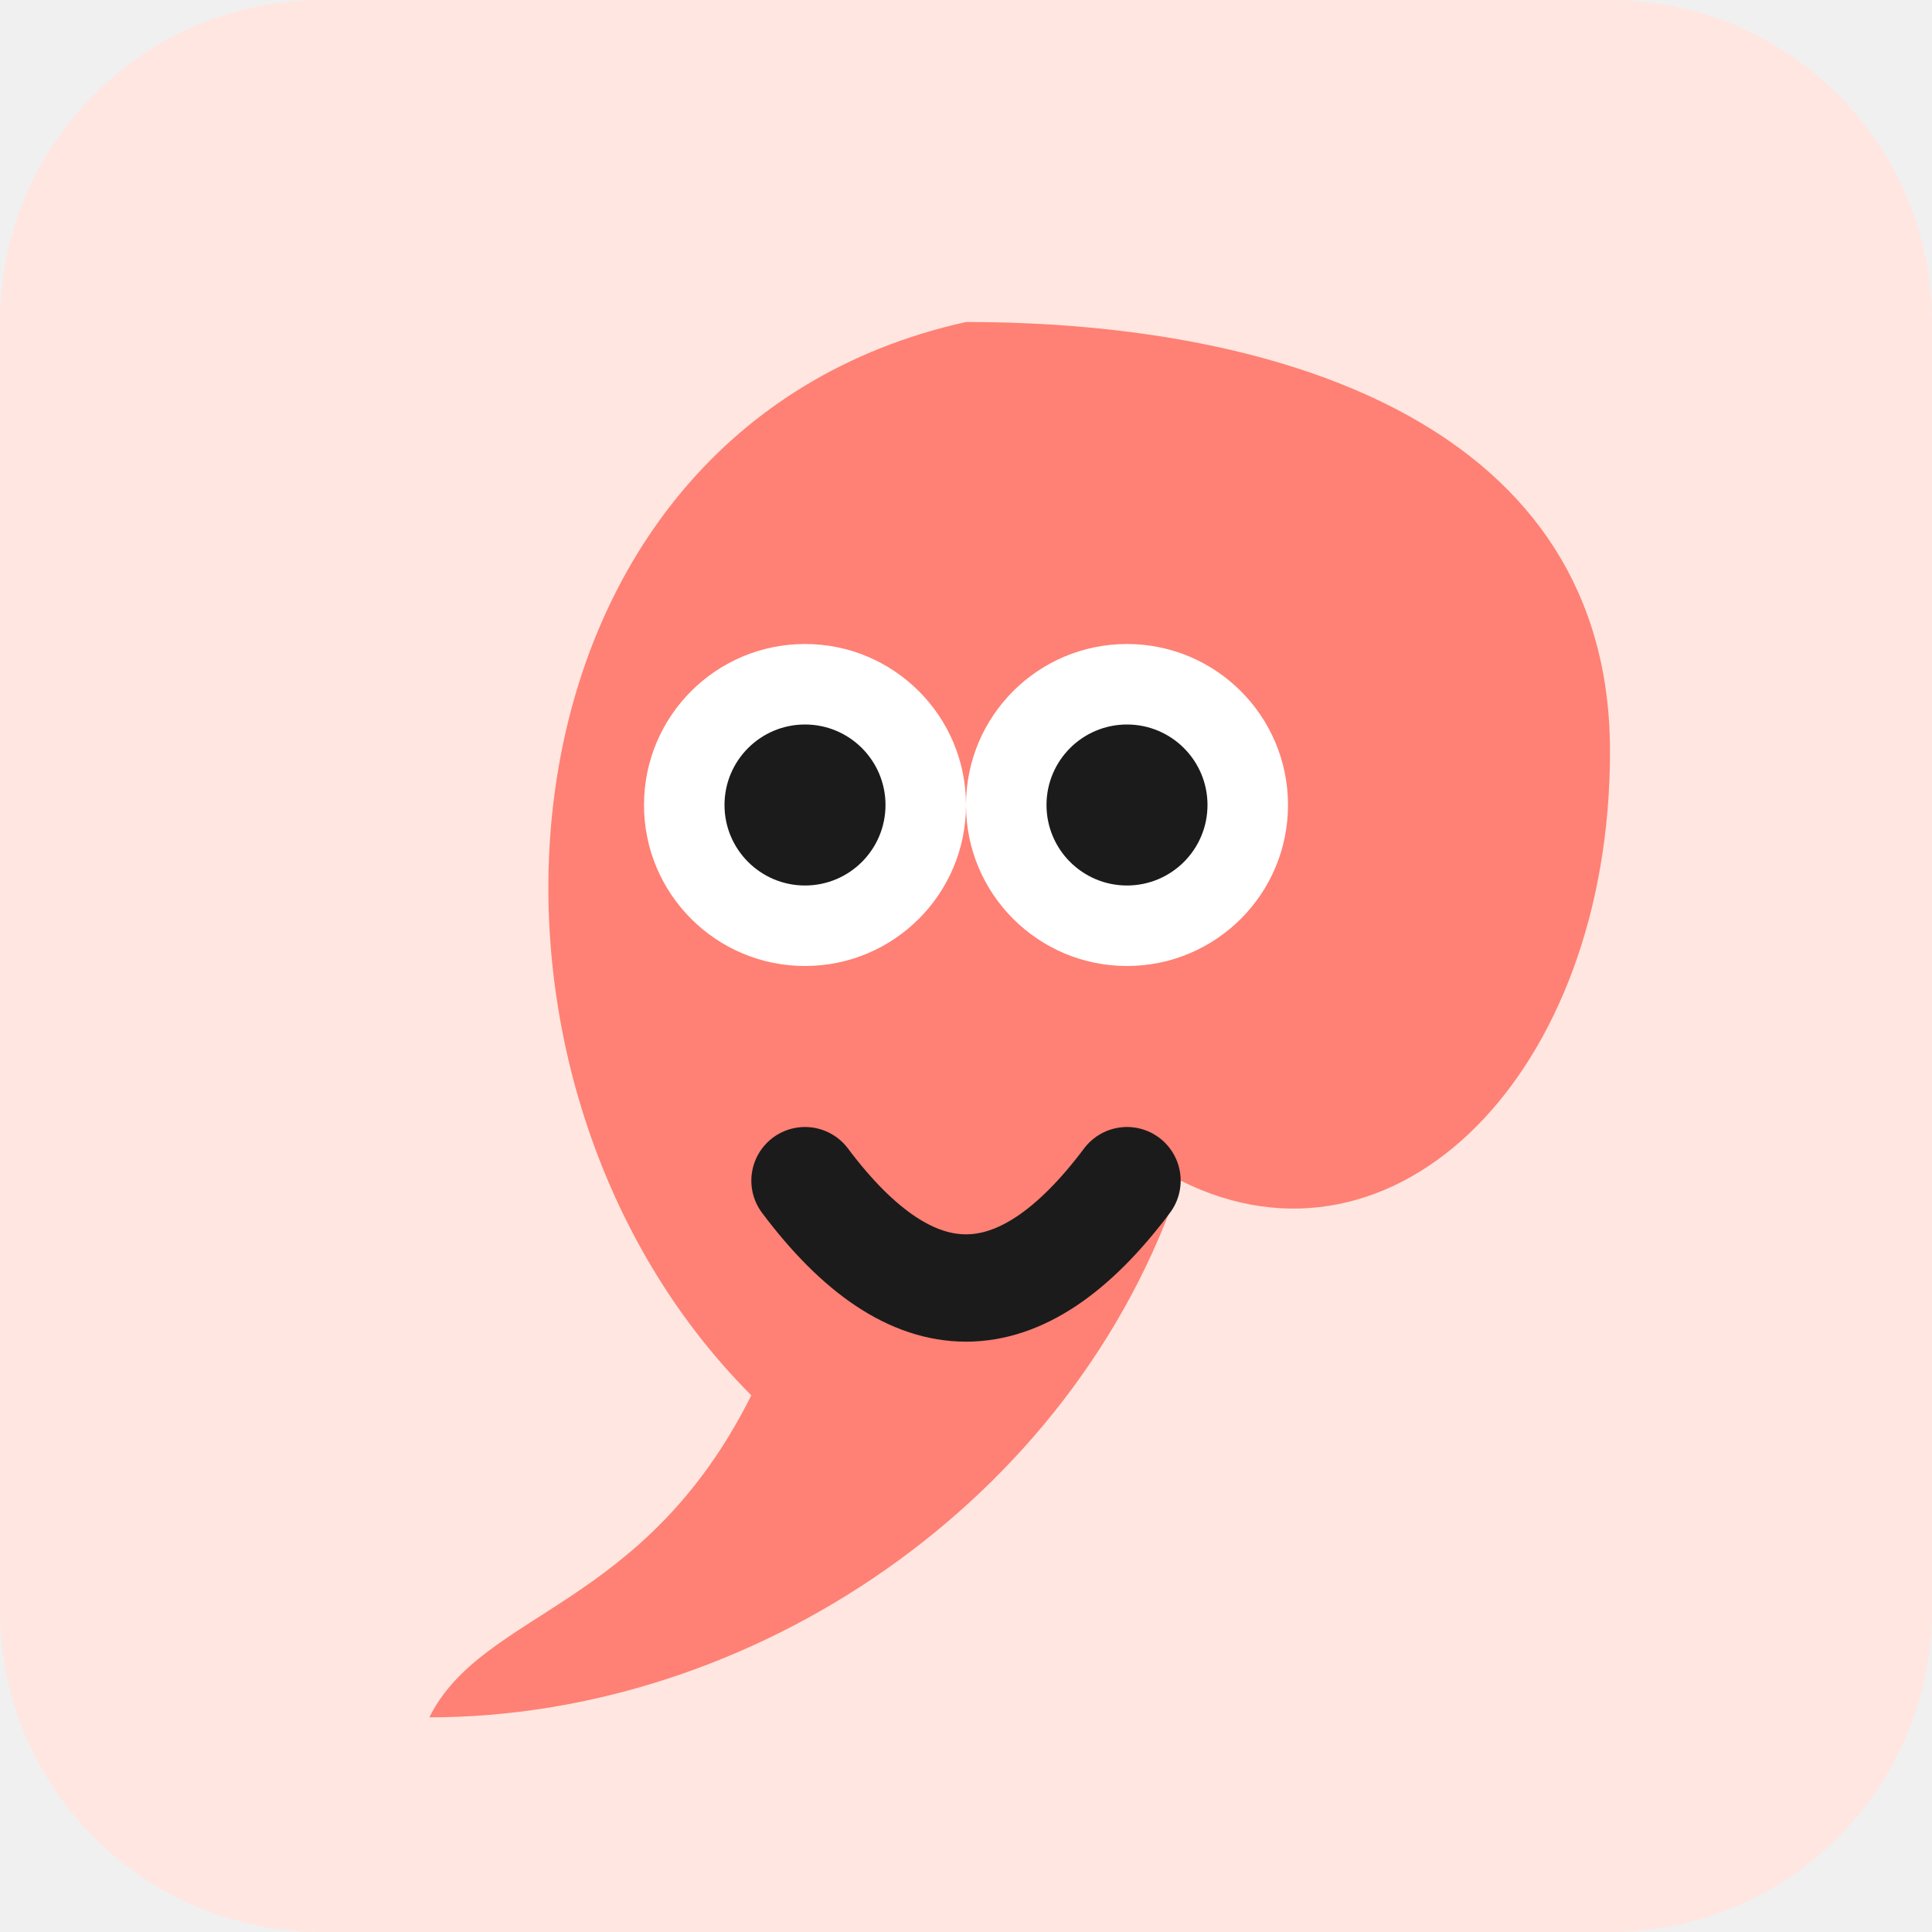
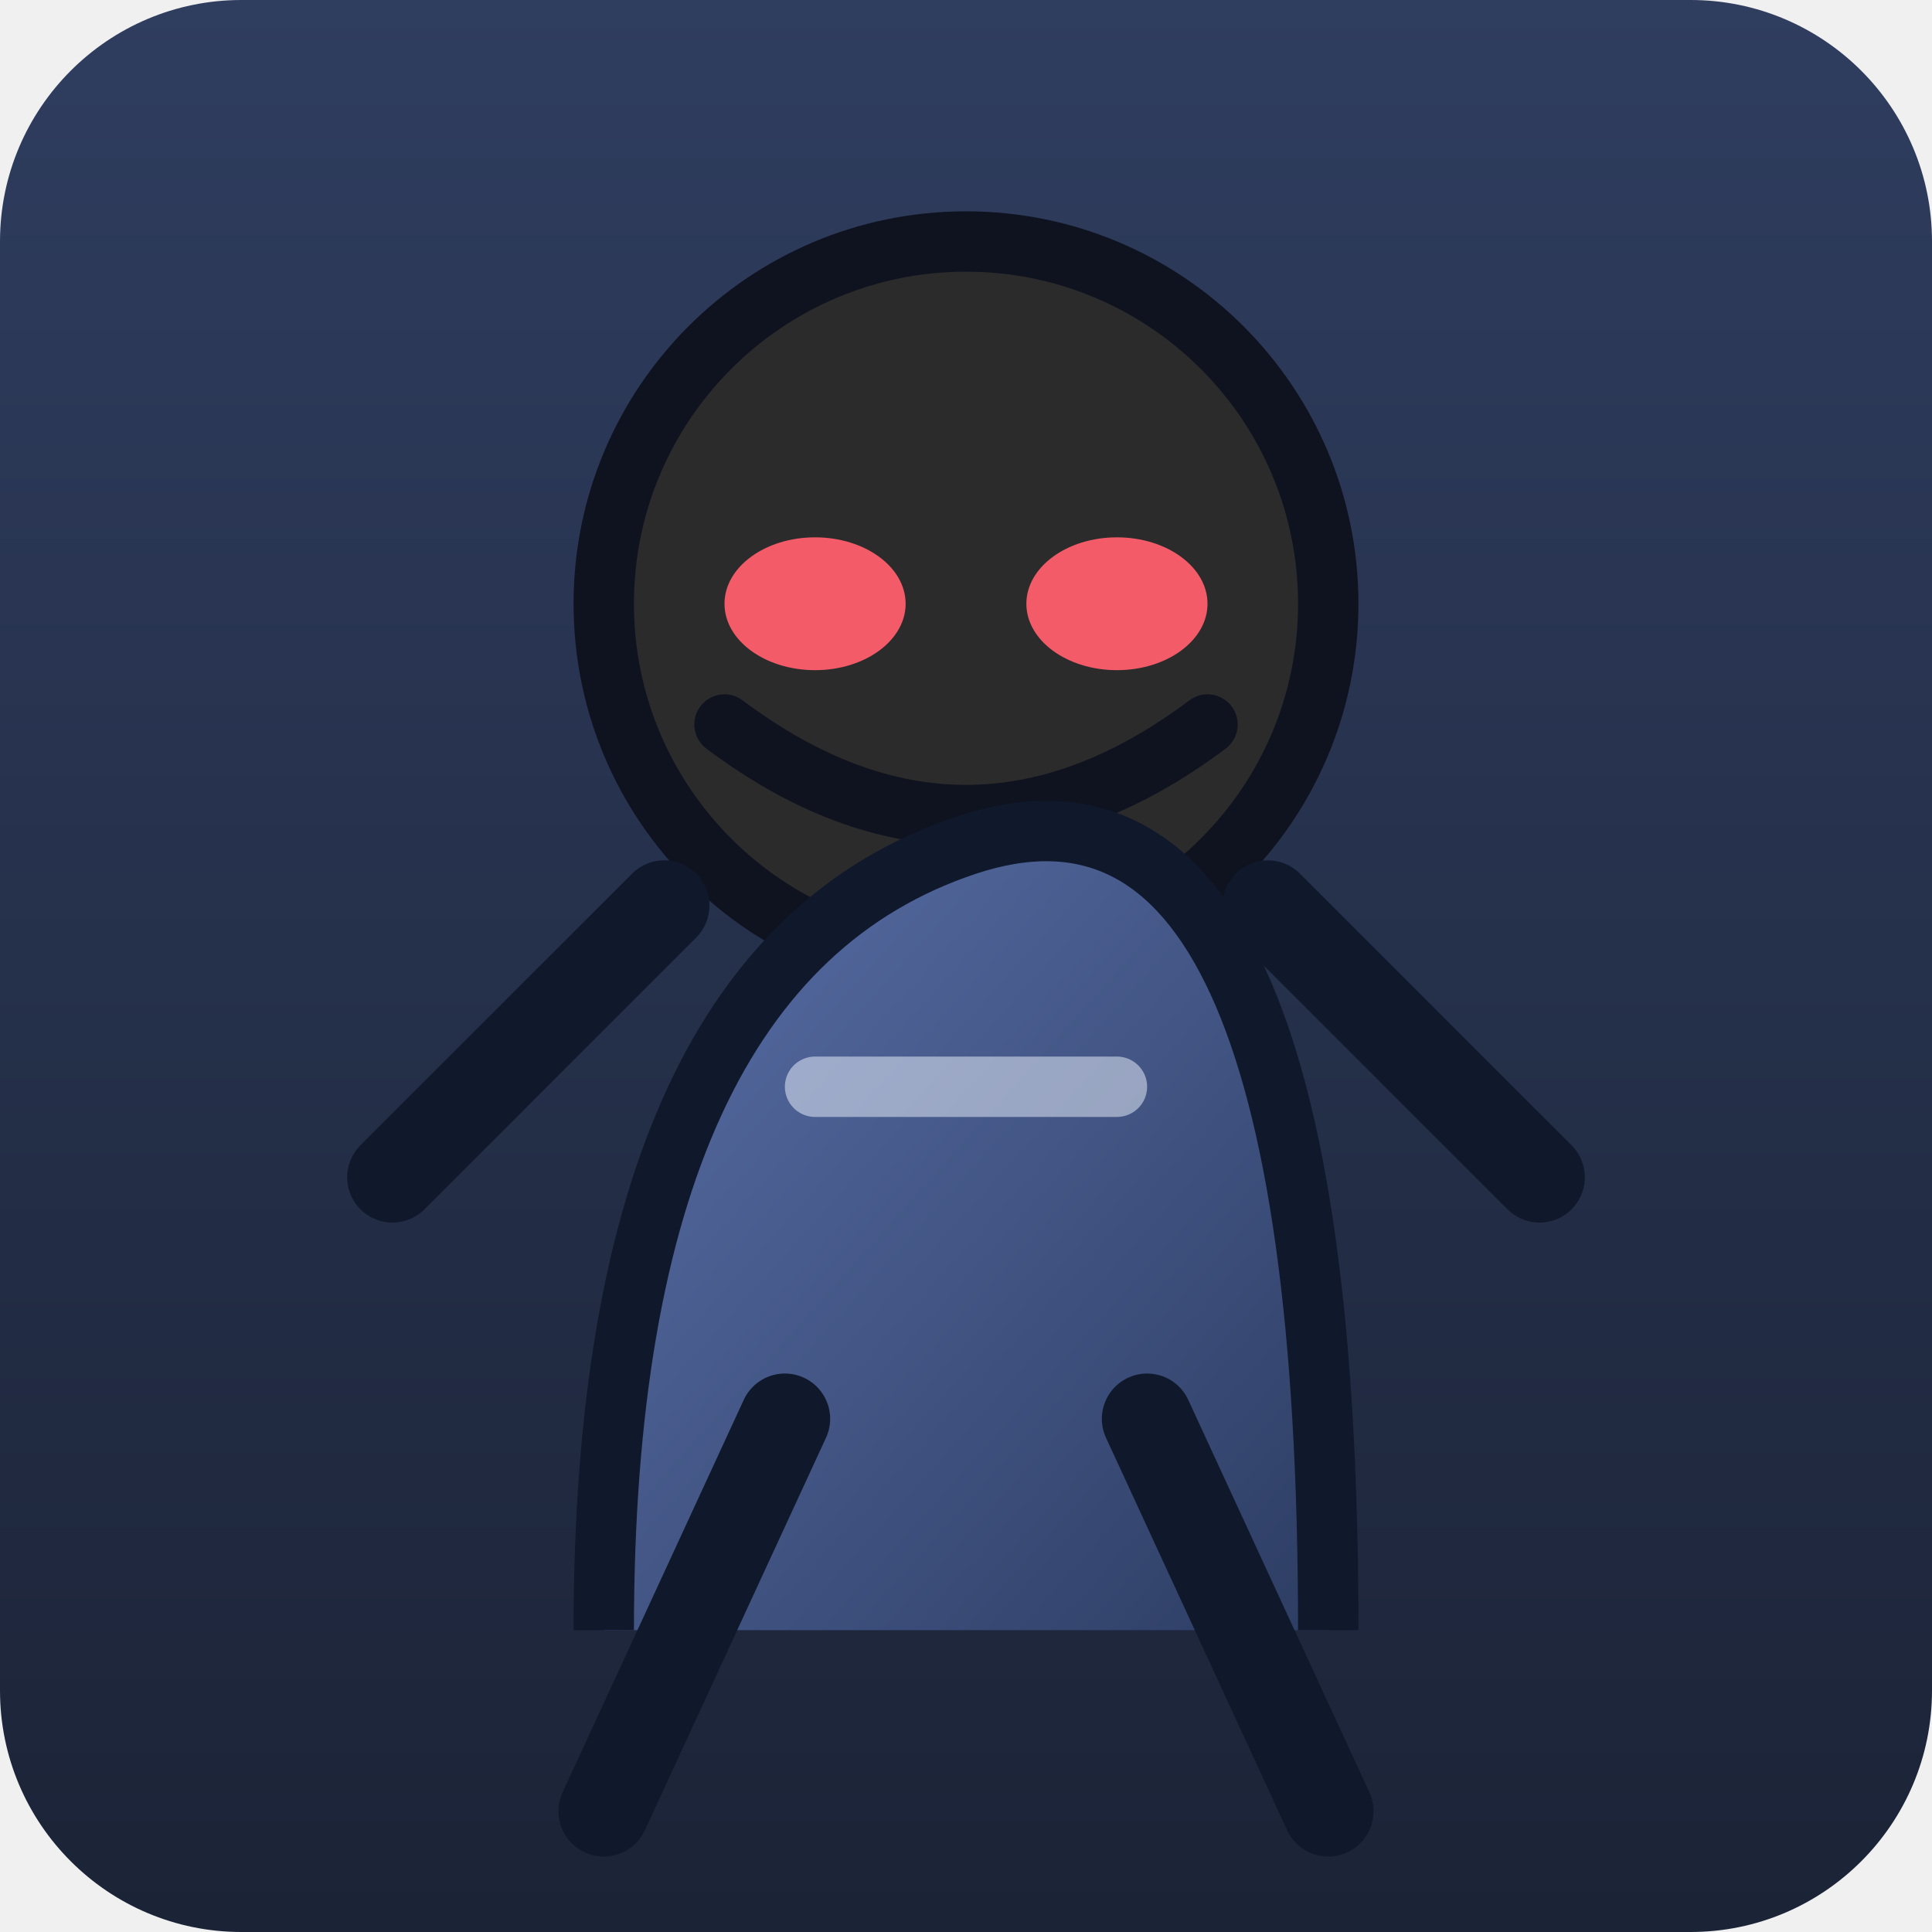
- <svg xmlns="http://www.w3.org/2000/svg" width="72" height="72" viewBox="0 0 72 72">
-   <rect width="72" height="72" rx="12" fill="#ffe6e0" />
-   <path d="M36 12 C18 16, 16 40, 28 52 C24 60, 18 60, 16 64 C28 64, 40 56, 44 44 C52 48, 60 40, 60 28 C60 16, 48 12, 36 12 Z" fill="#ff6f61" opacity="0.85" />
-   <circle cx="30" cy="30" r="6" fill="#fff" />
-   <circle cx="42" cy="30" r="6" fill="#fff" />
-   <circle cx="30" cy="30" r="3" fill="#1b1b1b" />
-   <circle cx="42" cy="30" r="3" fill="#1b1b1b" />
-   <path d="M30 44 Q36 52 42 44" stroke="#1b1b1b" stroke-width="4" fill="none" stroke-linecap="round" />
+ <svg xmlns="http://www.w3.org/2000/svg" viewBox="0 0 64 64">
+   <defs>
+     <linearGradient id="bgE0" x1="0" y1="0" x2="0" y2="1">
+       <stop offset="0" stop-color="#2f3d5f" />
+       <stop offset="1" stop-color="#1b2336" />
+     </linearGradient>
+     <linearGradient id="cloak0" x1="0" y1="0" x2="1" y2="1">
+       <stop offset="0" stop-color="#596fa8" />
+       <stop offset="1" stop-color="#2d3d63" />
+     </linearGradient>
+   </defs>
+   <rect width="64" height="64" fill="url(#bgE0)" rx="8" />
+   <circle cx="32" cy="20" r="12" fill="#2b2b2b" stroke="#0f131f" stroke-width="2" />
+   <ellipse cx="27" cy="20" rx="3" ry="2.2" fill="#f45b69" />
+   <ellipse cx="37" cy="20" rx="3" ry="2.2" fill="#f45b69" />
+   <path d="M24 24q8 6 16 0" fill="none" stroke="#0f131f" stroke-width="2" stroke-linecap="round" />
+   <path d="M20 54q0-22 12-26t12 26" fill="url(#cloak0)" stroke="#10182b" stroke-width="2" />
+   <path d="M22 30l-9 9" stroke="#10182b" stroke-width="3" stroke-linecap="round" />
+   <path d="M42 30l9 9" stroke="#10182b" stroke-width="3" stroke-linecap="round" />
+   <path d="M26 47l-6 13" stroke="#10182b" stroke-width="3" stroke-linecap="round" />
+   <path d="M38 47l6 13" stroke="#10182b" stroke-width="3" stroke-linecap="round" />
+   <path d="M27 36h10" stroke="#f0f5ff" stroke-width="2" stroke-linecap="round" opacity="0.5" />
</svg>
